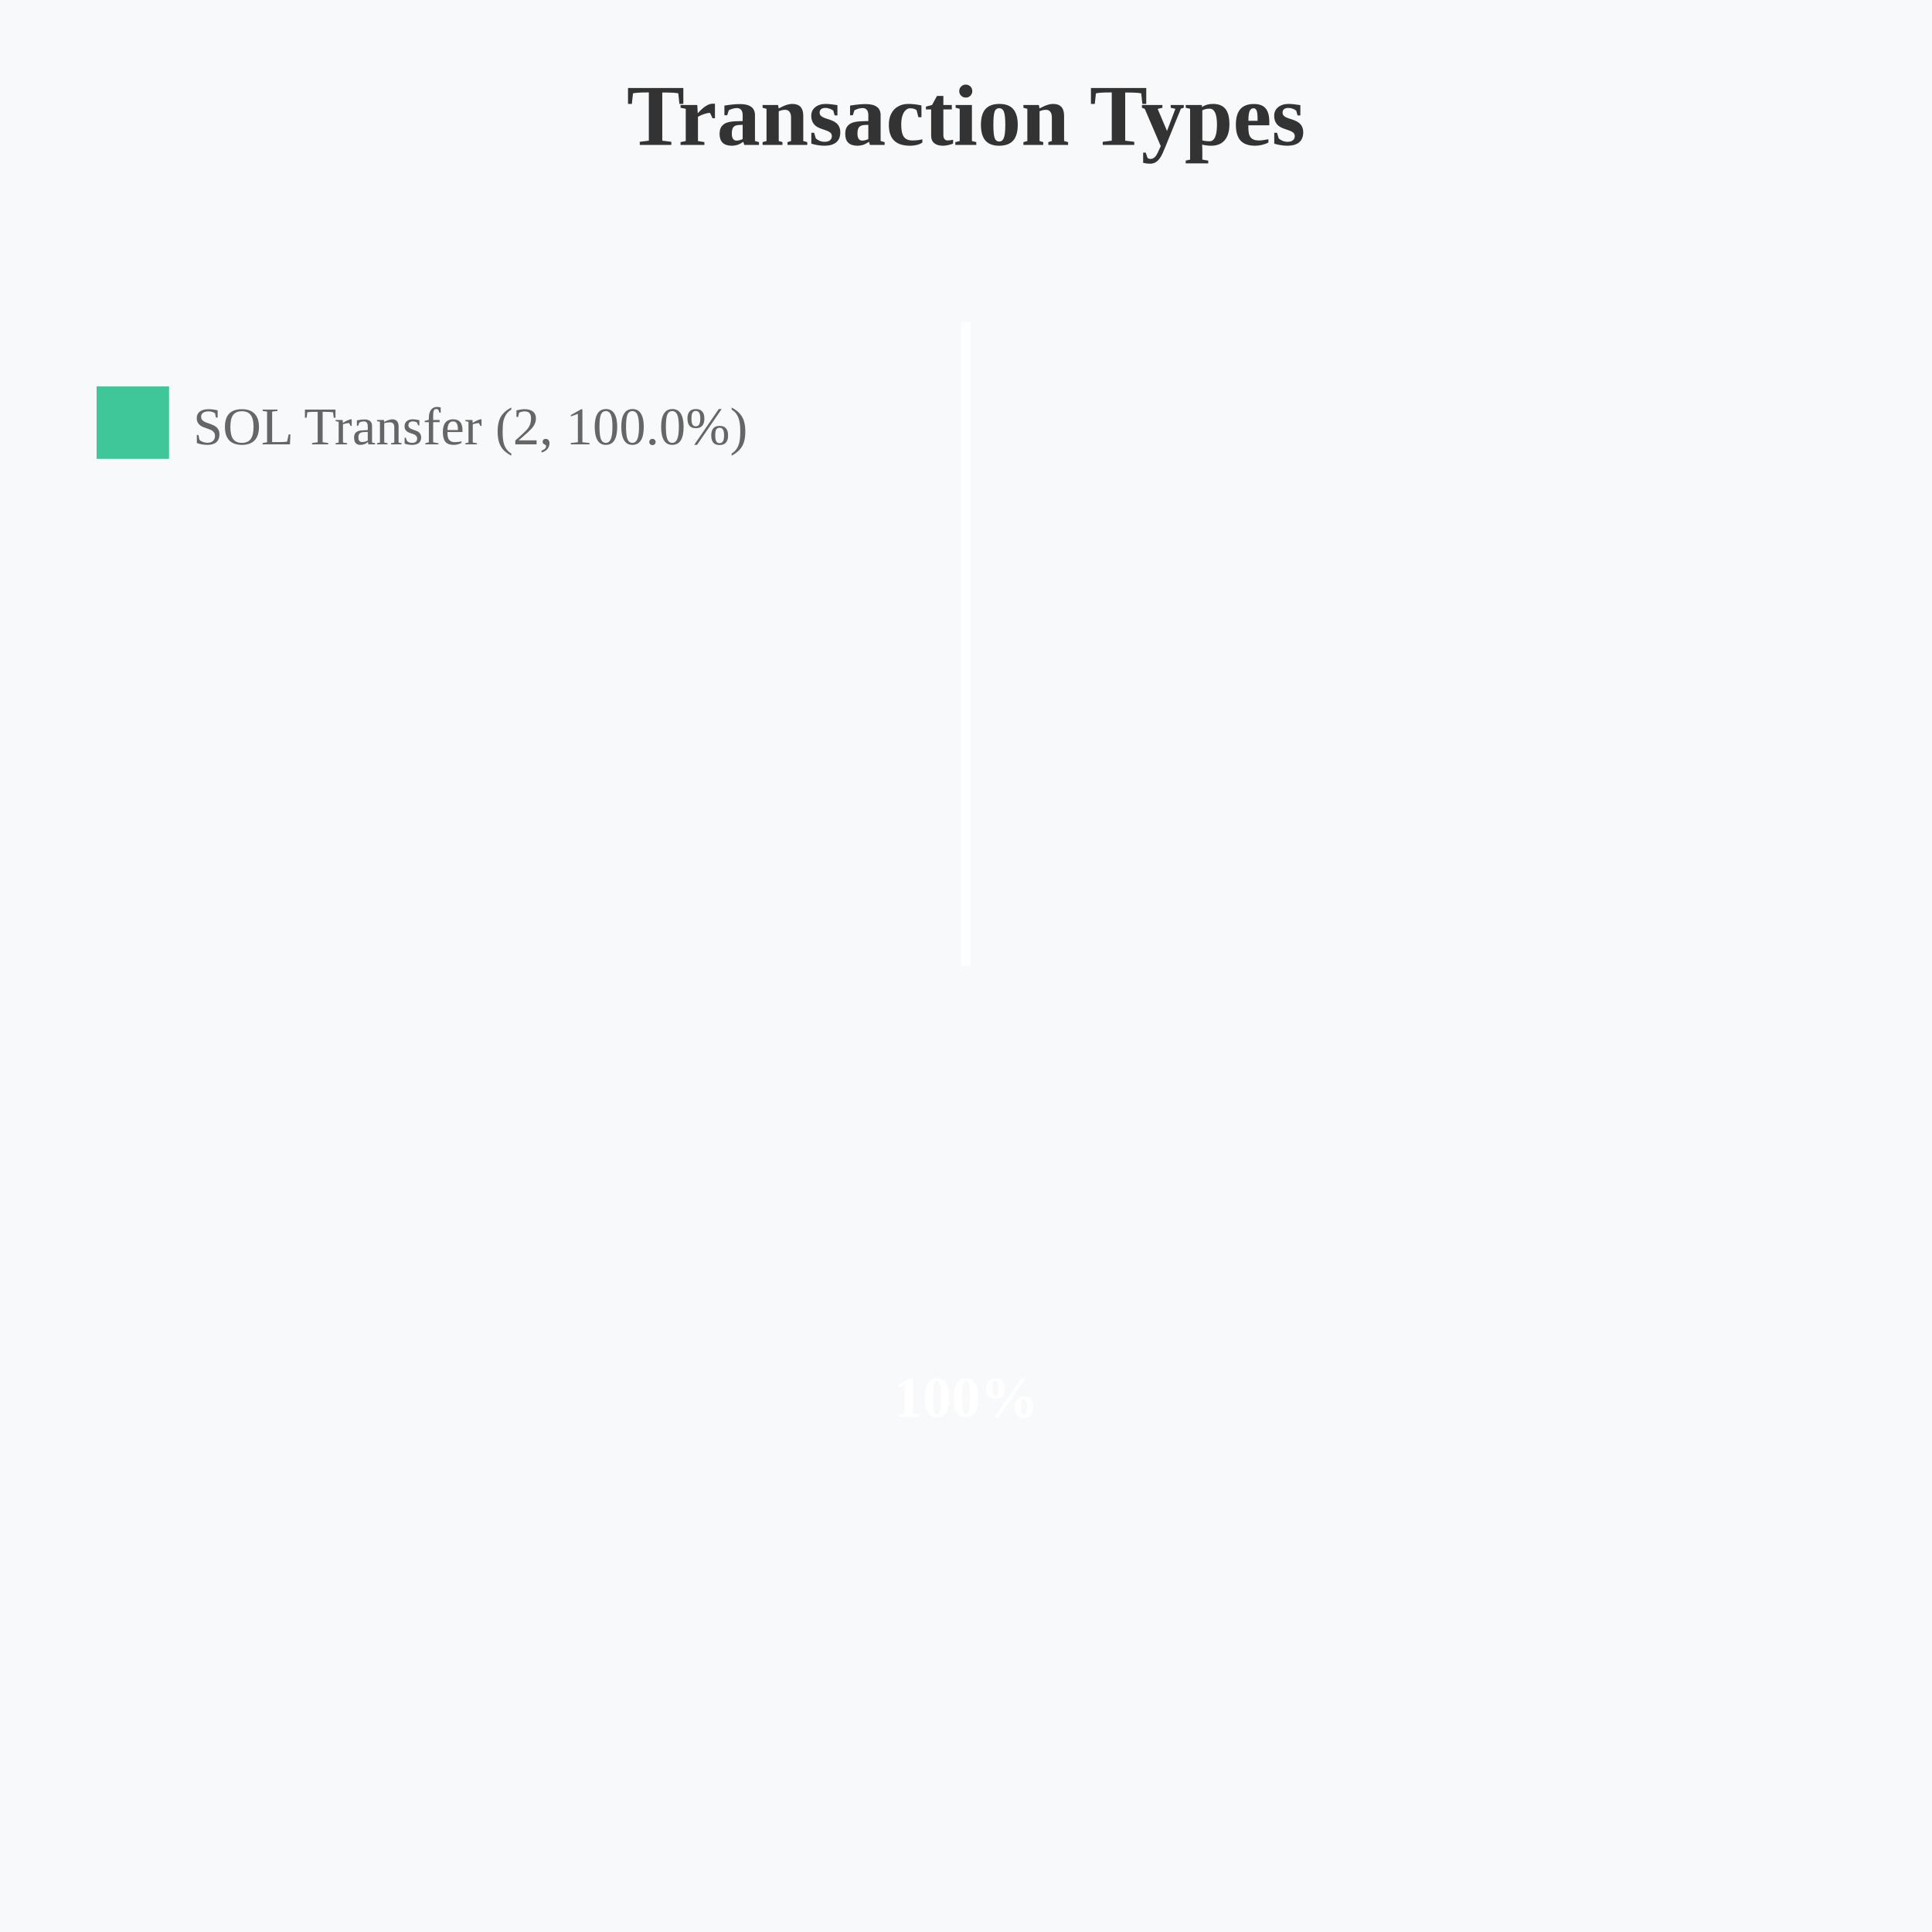
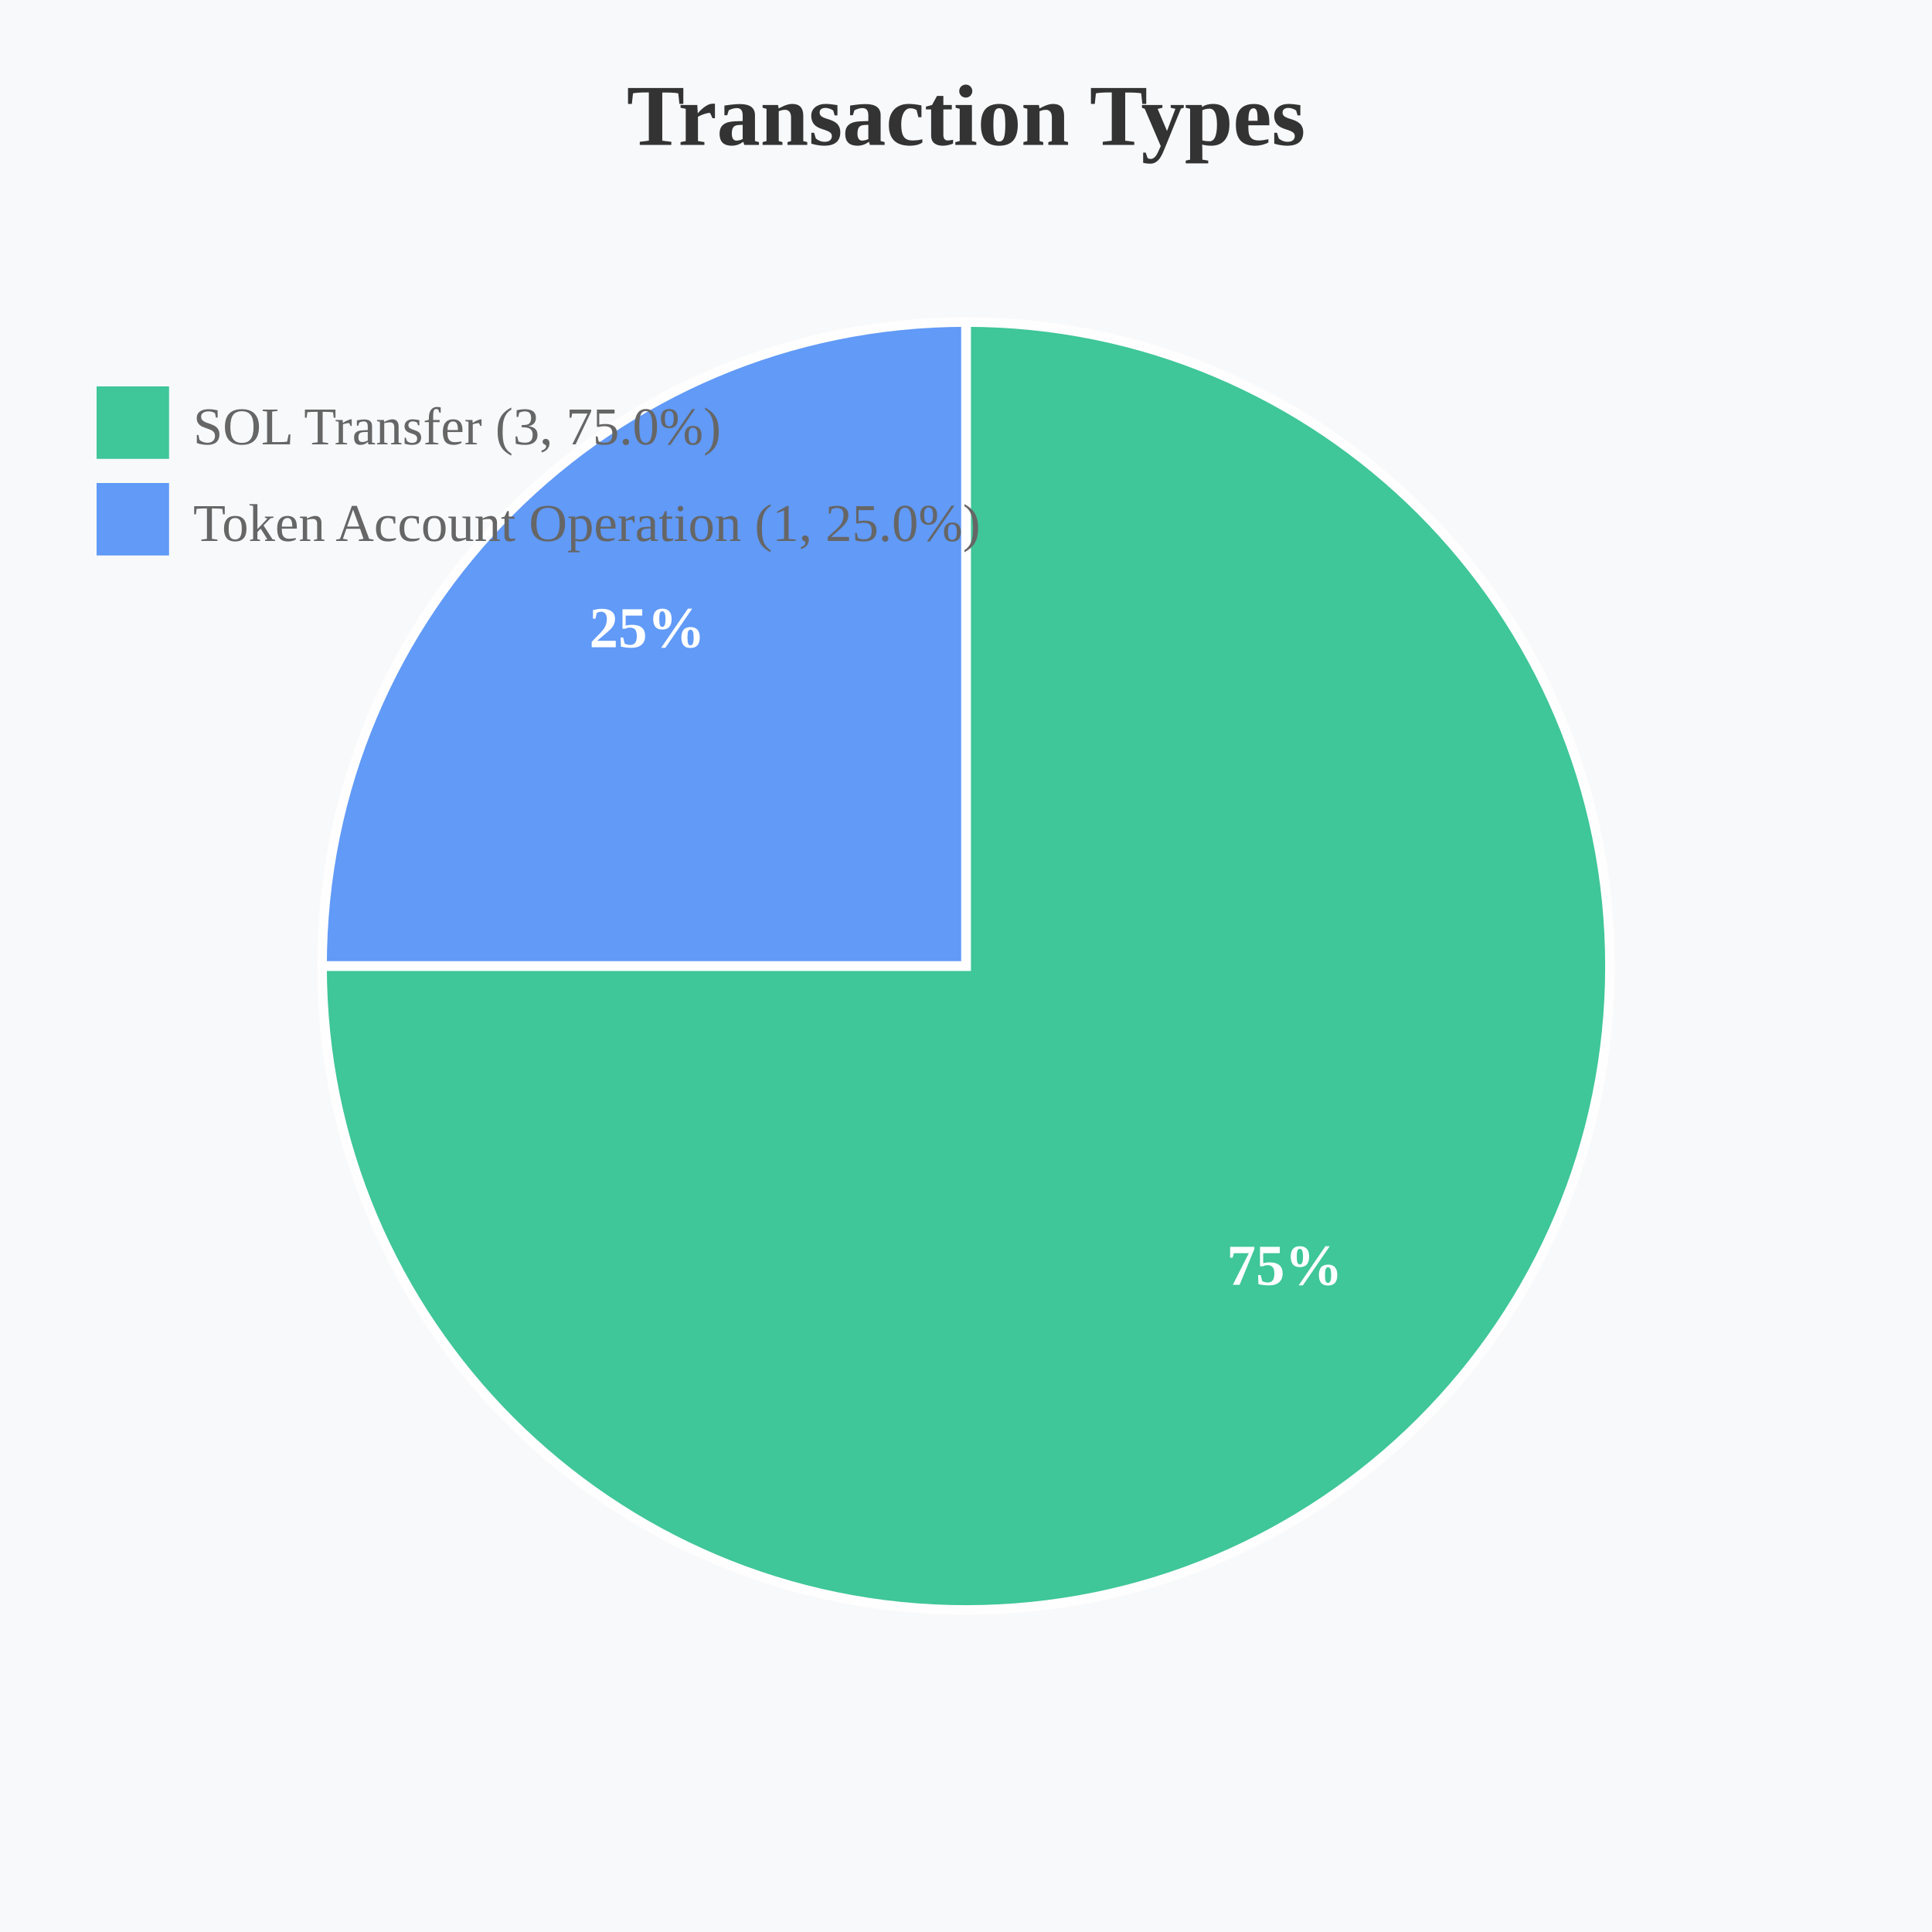
<svg xmlns="http://www.w3.org/2000/svg" width="400" height="400" viewBox="0 0 400 400">
  <rect width="400" height="400" fill="#f8f9fa" />
  <text x="200" y="30" text-anchor="middle" font-size="18" font-weight="bold" fill="#333">Transaction Types</text>
-   <path d="M 200 200 L 200 66.667 A 133.333 133.333 0 1 1 200 66.667 Z" fill="#10b981" opacity="0.8" stroke="#fff" stroke-width="2" />
-   <text x="200" y="293.333" text-anchor="middle" font-size="12" fill="#fff" font-weight="bold">100%</text>
+   <path d="M 200 200 L 200 66.667 A 133.333 133.333 0 1 1 66.667 200 Z" fill="#10b981" opacity="0.8" stroke="#fff" stroke-width="2" />
+   <text x="265.997" y="265.997" text-anchor="middle" font-size="12" fill="#fff" font-weight="bold">75%</text>
+   <path d="M 200 200 L 66.667 200 A 133.333 133.333 0 0 1 200 66.667 Z" fill="#3b82f6" opacity="0.8" stroke="#fff" stroke-width="2" />
+   <text x="134.003" y="134.003" text-anchor="middle" font-size="12" fill="#fff" font-weight="bold">25%</text>
  <rect x="20" y="80" width="15" height="15" fill="#10b981" opacity="0.8" />
-   <text x="40" y="92" font-size="11" fill="#666">SOL Transfer (2, 100.0%)</text>
+   <text x="40" y="92" font-size="11" fill="#666">SOL Transfer (3, 75.0%)</text>
+   <rect x="20" y="100" width="15" height="15" fill="#3b82f6" opacity="0.8" />
+   <text x="40" y="112" font-size="11" fill="#666">Token Account Operation (1, 25.0%)</text>
</svg>
